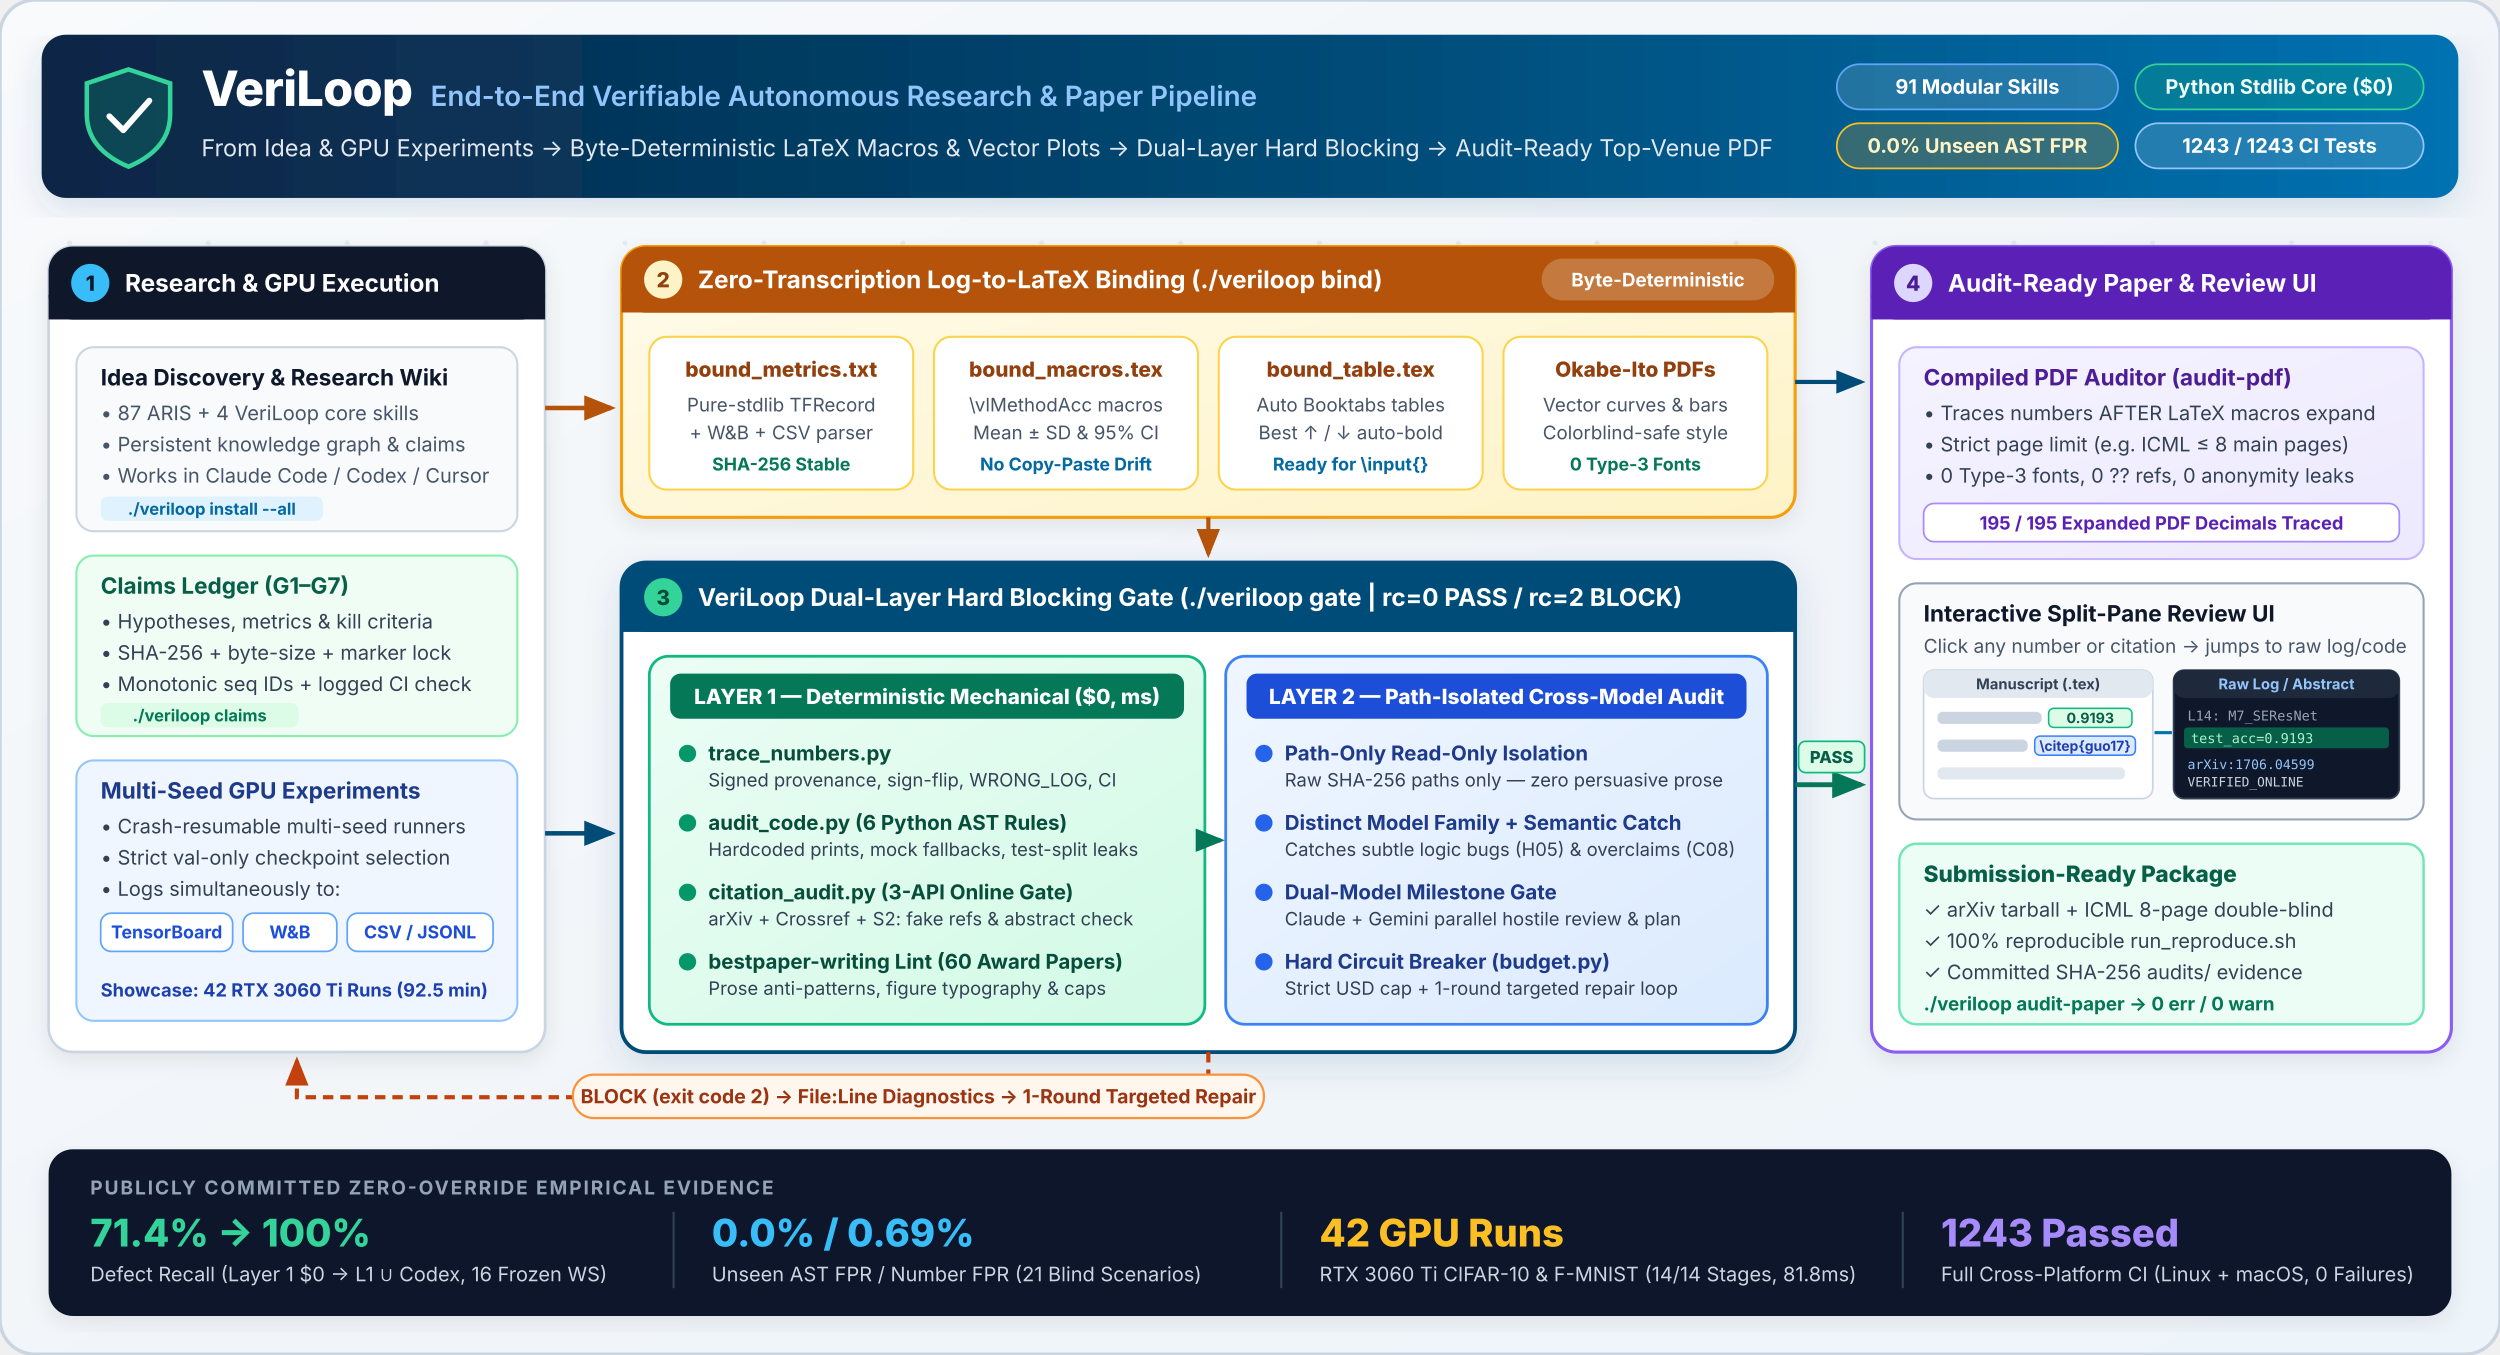
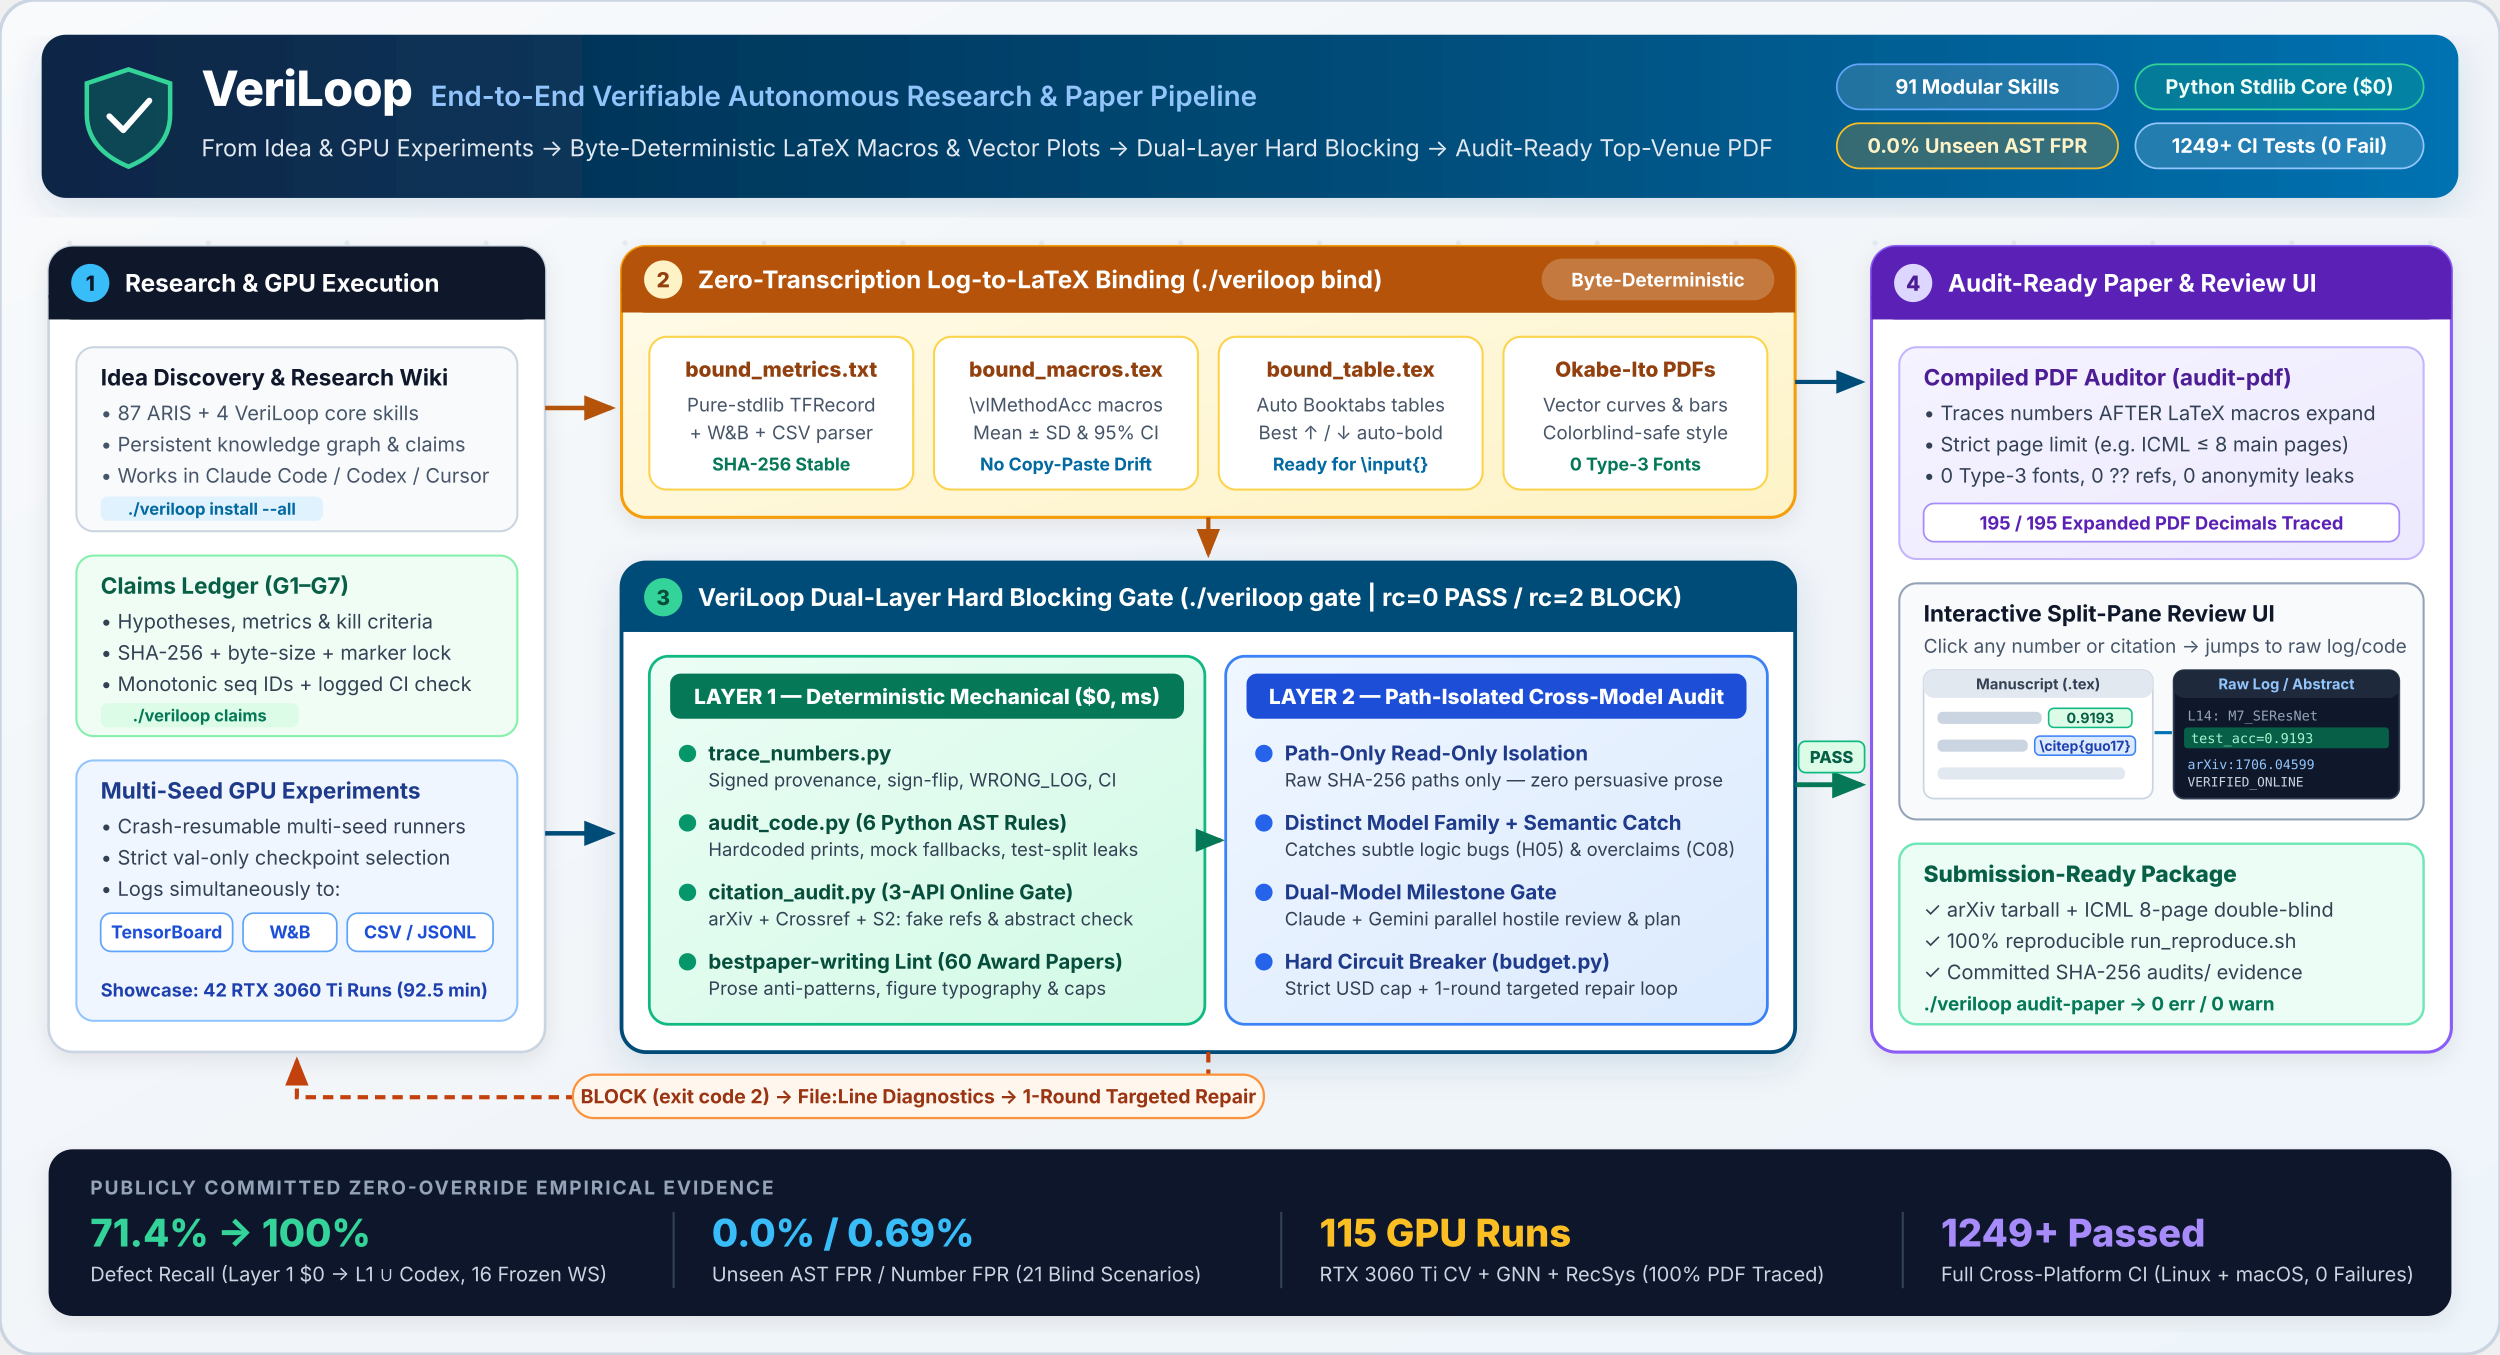
<svg xmlns="http://www.w3.org/2000/svg" viewBox="0 0 1440 780" width="1440" height="780" font-family="'Inter', 'Segoe UI', 'Helvetica Neue', Arial, sans-serif">
  <defs>
    <filter id="shadow" x="-6%" y="-6%" width="112%" height="116%">
      <feDropShadow dx="0" dy="4" stdDeviation="6" flood-color="#0F172A" flood-opacity="0.08" />
    </filter>
    <filter id="shadow-strong" x="-6%" y="-6%" width="112%" height="118%">
      <feDropShadow dx="0" dy="6" stdDeviation="10" flood-color="#004C78" flood-opacity="0.14" />
    </filter>
    <linearGradient id="bgGrad" x1="0" y1="0" x2="1" y2="1">
      <stop offset="0%" stop-color="#F8FAFC" />
      <stop offset="55%" stop-color="#F1F5F9" />
      <stop offset="100%" stop-color="#EEF5FA" />
    </linearGradient>
    <linearGradient id="headerGrad" x1="0" y1="0" x2="1" y2="0">
      <stop offset="0%" stop-color="#0B2545" />
      <stop offset="55%" stop-color="#004C78" />
      <stop offset="100%" stop-color="#0072B2" />
    </linearGradient>
    <linearGradient id="l1Grad" x1="0" y1="0" x2="1" y2="1">
      <stop offset="0%" stop-color="#ECFDF5" />
      <stop offset="100%" stop-color="#D1FAE5" />
    </linearGradient>
    <linearGradient id="l2Grad" x1="0" y1="0" x2="1" y2="1">
      <stop offset="0%" stop-color="#EFF6FF" />
      <stop offset="100%" stop-color="#DBEAFE" />
    </linearGradient>
    <linearGradient id="bindGrad" x1="0" y1="0" x2="1" y2="1">
      <stop offset="0%" stop-color="#FFFBEB" />
      <stop offset="100%" stop-color="#FEF3C7" />
    </linearGradient>
    <linearGradient id="deliverGrad" x1="0" y1="0" x2="1" y2="1">
      <stop offset="0%" stop-color="#F5F3FF" />
      <stop offset="100%" stop-color="#EDE9FE" />
    </linearGradient>
    <marker id="arrowNavy" viewBox="0 0 10 10" refX="8.5" refY="5" markerWidth="7" markerHeight="7" orient="auto-start-reverse">
      <path d="M 0 1 L 10 5 L 0 9 z" fill="#004C78" />
    </marker>
    <marker id="arrowGreen" viewBox="0 0 10 10" refX="8.5" refY="5" markerWidth="7" markerHeight="7" orient="auto-start-reverse">
      <path d="M 0 1 L 10 5 L 0 9 z" fill="#047857" />
    </marker>
    <marker id="arrowRed" viewBox="0 0 10 10" refX="8.5" refY="5" markerWidth="7" markerHeight="7" orient="auto-start-reverse">
      <path d="M 0 1 L 10 5 L 0 9 z" fill="#C2410C" />
    </marker>
    <marker id="arrowAmber" viewBox="0 0 10 10" refX="8.5" refY="5" markerWidth="7" markerHeight="7" orient="auto-start-reverse">
      <path d="M 0 1 L 10 5 L 0 9 z" fill="#B45309" />
    </marker>
  </defs>
  <rect x="0" y="0" width="1440" height="780" rx="20" fill="url(#bgGrad)" stroke="#CBD5E1" stroke-width="2" />
  <g fill="#CBD5E1" opacity="0.38">
    <circle cx="40" cy="140" r="1.5" />
    <circle cx="120" cy="140" r="1.5" />
    <circle cx="200" cy="140" r="1.5" />
    <circle cx="280" cy="140" r="1.5" />
    <circle cx="360" cy="140" r="1.5" />
    <circle cx="440" cy="140" r="1.5" />
    <circle cx="520" cy="140" r="1.5" />
    <circle cx="600" cy="140" r="1.5" />
    <circle cx="680" cy="140" r="1.5" />
    <circle cx="760" cy="140" r="1.5" />
    <circle cx="840" cy="140" r="1.5" />
    <circle cx="920" cy="140" r="1.5" />
    <circle cx="1000" cy="140" r="1.5" />
    <circle cx="1080" cy="140" r="1.5" />
    <circle cx="1160" cy="140" r="1.5" />
    <circle cx="1240" cy="140" r="1.5" />
    <circle cx="1320" cy="140" r="1.5" />
    <circle cx="1400" cy="140" r="1.5" />
    <circle cx="40" cy="680" r="1.5" />
    <circle cx="120" cy="680" r="1.5" />
    <circle cx="200" cy="680" r="1.5" />
    <circle cx="280" cy="680" r="1.5" />
    <circle cx="360" cy="680" r="1.5" />
    <circle cx="440" cy="680" r="1.5" />
    <circle cx="520" cy="680" r="1.5" />
    <circle cx="600" cy="680" r="1.5" />
    <circle cx="680" cy="680" r="1.5" />
    <circle cx="760" cy="680" r="1.5" />
    <circle cx="840" cy="680" r="1.5" />
    <circle cx="920" cy="680" r="1.5" />
    <circle cx="1000" cy="680" r="1.5" />
    <circle cx="1080" cy="680" r="1.5" />
    <circle cx="1160" cy="680" r="1.5" />
    <circle cx="1240" cy="680" r="1.5" />
    <circle cx="1320" cy="680" r="1.5" />
    <circle cx="1400" cy="680" r="1.5" />
  </g>
  <rect x="24" y="20" width="1392" height="94" rx="14" fill="url(#headerGrad)" filter="url(#shadow-strong)" />
  <g transform="translate(46, 38)">
    <path d="M 28 2 L 52 10 L 52 28 C 52 44 40 53 28 58 C 16 53 4 44 4 28 L 4 10 Z" fill="#10B981" fill-opacity="0.22" stroke="#34D399" stroke-width="2.6" />
    <path d="M 17 29 L 25 37 L 40 20" fill="none" stroke="#FFFFFF" stroke-width="3.4" stroke-linecap="round" stroke-linejoin="round" />
  </g>
  <text x="116" y="61" fill="#FFFFFF" font-size="28" font-weight="800" letter-spacing="-0.4">VeriLoop</text>
  <text x="248" y="61" fill="#93C5FD" font-size="16" font-weight="600">End-to-End Verifiable Autonomous Research &amp; Paper Pipeline</text>
  <text x="116" y="90" fill="#E2E8F0" font-size="13.5" font-weight="400">From Idea &amp; GPU Experiments → Byte-Deterministic LaTeX Macros &amp; Vector Plots → Dual-Layer Hard Blocking → Audit-Ready Top-Venue PDF</text>
  <g transform="translate(1058, 37)">
    <rect x="0" y="0" width="162" height="26" rx="13" fill="#FFFFFF" fill-opacity="0.14" stroke="#60A5FA" stroke-width="1" />
    <text x="81" y="17" text-anchor="middle" fill="#FFFFFF" font-size="11.5" font-weight="700">91 Modular Skills</text>
    <rect x="172" y="0" width="166" height="26" rx="13" fill="#10B981" fill-opacity="0.25" stroke="#34D399" stroke-width="1" />
    <text x="255" y="17" text-anchor="middle" fill="#ECFDF5" font-size="11.5" font-weight="700">Python Stdlib Core ($0)</text>
    <rect x="0" y="34" width="162" height="26" rx="13" fill="#F59E0B" fill-opacity="0.22" stroke="#FBBF24" stroke-width="1" />
    <text x="81" y="51" text-anchor="middle" fill="#FEF3C7" font-size="11.5" font-weight="700">0.0% Unseen AST FPR</text>
    <rect x="172" y="34" width="166" height="26" rx="13" fill="#FFFFFF" fill-opacity="0.14" stroke="#93C5FD" stroke-width="1" />
-     <text x="255" y="51" text-anchor="middle" fill="#FFFFFF" font-size="11.5" font-weight="700">1243 / 1243 CI Tests</text>
+     <text x="255" y="51" text-anchor="middle" fill="#FFFFFF" font-size="11.5" font-weight="700">1249+ CI Tests (0 Fail)</text>
  </g>
  <g filter="url(#shadow)">
    <rect x="28" y="142" width="286" height="464" rx="14" fill="#FFFFFF" stroke="#CBD5E1" stroke-width="1.6" />
  </g>
  <rect x="28" y="142" width="286" height="42" rx="14" fill="#0F172A" />
  <rect x="28" y="170" width="286" height="14" fill="#0F172A" />
  <circle cx="52" cy="163" r="11" fill="#38BDF8" />
  <text x="52" y="167.5" text-anchor="middle" fill="#0F172A" font-size="12" font-weight="800">1</text>
  <text x="72" y="168" fill="#FFFFFF" font-size="14" font-weight="700">Research &amp; GPU Execution</text>
  <rect x="44" y="200" width="254" height="106" rx="10" fill="#F8FAFC" stroke="#CBD5E1" stroke-width="1.2" />
  <text x="58" y="222" fill="#0F172A" font-size="13" font-weight="700">Idea Discovery &amp; Research Wiki</text>
  <text x="58" y="242" fill="#475569" font-size="11.5">• 87 ARIS + 4 VeriLoop core skills</text>
  <text x="58" y="260" fill="#475569" font-size="11.5">• Persistent knowledge graph &amp; claims</text>
  <text x="58" y="278" fill="#475569" font-size="11.5">• Works in Claude Code / Codex / Cursor</text>
  <rect x="58" y="286" width="128" height="14" rx="4" fill="#E0F2FE" />
  <text x="122" y="296.5" text-anchor="middle" fill="#0369A1" font-size="9.5" font-weight="700">./veriloop install --all</text>
  <rect x="44" y="320" width="254" height="104" rx="10" fill="#F0FDF4" stroke="#86EFAC" stroke-width="1.2" />
  <text x="58" y="342" fill="#065F46" font-size="13" font-weight="700">Claims Ledger (G1–G7)</text>
  <text x="58" y="362" fill="#334155" font-size="11.5">• Hypotheses, metrics &amp; kill criteria</text>
  <text x="58" y="380" fill="#334155" font-size="11.5">• SHA-256 + byte-size + marker lock</text>
  <text x="58" y="398" fill="#334155" font-size="11.5">• Monotonic seq IDs + logged CI check</text>
  <rect x="58" y="405" width="114" height="14" rx="4" fill="#DCFCE7" />
  <text x="115" y="415.5" text-anchor="middle" fill="#047857" font-size="9.5" font-weight="700">./veriloop claims</text>
  <rect x="44" y="438" width="254" height="150" rx="10" fill="#EFF6FF" stroke="#93C5FD" stroke-width="1.2" />
  <text x="58" y="460" fill="#1E3A8A" font-size="13" font-weight="700">Multi-Seed GPU Experiments</text>
  <text x="58" y="480" fill="#334155" font-size="11.5">• Crash-resumable multi-seed runners</text>
  <text x="58" y="498" fill="#334155" font-size="11.5">• Strict val-only checkpoint selection</text>
  <text x="58" y="516" fill="#334155" font-size="11.5">• Logs simultaneously to:</text>
  <g transform="translate(58, 526)">
    <rect x="0" y="0" width="76" height="22" rx="6" fill="#FFFFFF" stroke="#60A5FA" stroke-width="1" />
    <text x="38" y="14.5" text-anchor="middle" fill="#1D4ED8" font-size="10.2" font-weight="700">TensorBoard</text>
    <rect x="82" y="0" width="54" height="22" rx="6" fill="#FFFFFF" stroke="#60A5FA" stroke-width="1" />
    <text x="109" y="14.5" text-anchor="middle" fill="#1D4ED8" font-size="10.2" font-weight="700">W&amp;B</text>
    <rect x="142" y="0" width="84" height="22" rx="6" fill="#FFFFFF" stroke="#60A5FA" stroke-width="1" />
    <text x="184" y="14.5" text-anchor="middle" fill="#1D4ED8" font-size="10.2" font-weight="700">CSV / JSONL</text>
  </g>
  <text x="58" y="574" fill="#1E40AF" font-size="10.5" font-weight="700">Showcase: 42 RTX 3060 Ti Runs (92.5 min)</text>
  <g filter="url(#shadow)">
    <rect x="358" y="142" width="676" height="156" rx="14" fill="url(#bindGrad)" stroke="#F59E0B" stroke-width="1.8" />
  </g>
  <rect x="358" y="142" width="676" height="38" rx="14" fill="#B45309" />
  <rect x="358" y="166" width="676" height="14" fill="#B45309" />
  <circle cx="382" cy="161" r="11" fill="#FEF3C7" />
  <text x="382" y="165.5" text-anchor="middle" fill="#92400E" font-size="12" font-weight="800">2</text>
  <text x="402" y="166" fill="#FFFFFF" font-size="14" font-weight="700">Zero-Transcription Log-to-LaTeX Binding  (./veriloop bind)</text>
  <rect x="888" y="149" width="134" height="24" rx="12" fill="#FFFFFF" fill-opacity="0.22" />
  <text x="955" y="165" text-anchor="middle" fill="#FFFFFF" font-size="10.8" font-weight="700">Byte-Deterministic</text>
  <g transform="translate(374, 194)">
    <rect x="0" y="0" width="152" height="88" rx="10" fill="#FFFFFF" stroke="#FCD34D" stroke-width="1.2" />
    <text x="76" y="23" text-anchor="middle" fill="#92400E" font-size="12" font-weight="800">bound_metrics.txt</text>
    <text x="76" y="43" text-anchor="middle" fill="#475569" font-size="10.8">Pure-stdlib TFRecord</text>
    <text x="76" y="59" text-anchor="middle" fill="#475569" font-size="10.8">+ W&amp;B + CSV parser</text>
    <text x="76" y="77" text-anchor="middle" fill="#047857" font-size="10.2" font-weight="700">SHA-256 Stable</text>
    <rect x="164" y="0" width="152" height="88" rx="10" fill="#FFFFFF" stroke="#FCD34D" stroke-width="1.2" />
    <text x="240" y="23" text-anchor="middle" fill="#92400E" font-size="12" font-weight="800">bound_macros.tex</text>
    <text x="240" y="43" text-anchor="middle" fill="#475569" font-size="10.8">\vlMethodAcc macros</text>
    <text x="240" y="59" text-anchor="middle" fill="#475569" font-size="10.8">Mean ± SD &amp; 95% CI</text>
    <text x="240" y="77" text-anchor="middle" fill="#0369A1" font-size="10.2" font-weight="700">No Copy-Paste Drift</text>
    <rect x="328" y="0" width="152" height="88" rx="10" fill="#FFFFFF" stroke="#FCD34D" stroke-width="1.2" />
    <text x="404" y="23" text-anchor="middle" fill="#92400E" font-size="12" font-weight="800">bound_table.tex</text>
    <text x="404" y="43" text-anchor="middle" fill="#475569" font-size="10.8">Auto Booktabs tables</text>
    <text x="404" y="59" text-anchor="middle" fill="#475569" font-size="10.8">Best ↑ / ↓ auto-bold</text>
    <text x="404" y="77" text-anchor="middle" fill="#0369A1" font-size="10.2" font-weight="700">Ready for \input{}</text>
    <rect x="492" y="0" width="152" height="88" rx="10" fill="#FFFFFF" stroke="#FCD34D" stroke-width="1.2" />
    <text x="568" y="23" text-anchor="middle" fill="#92400E" font-size="12" font-weight="800">Okabe-Ito PDFs</text>
    <text x="568" y="43" text-anchor="middle" fill="#475569" font-size="10.8">Vector curves &amp; bars</text>
    <text x="568" y="59" text-anchor="middle" fill="#475569" font-size="10.8">Colorblind-safe style</text>
    <text x="568" y="77" text-anchor="middle" fill="#047857" font-size="10.2" font-weight="700">0 Type-3 Fonts</text>
  </g>
  <g filter="url(#shadow-strong)">
    <rect x="358" y="324" width="676" height="282" rx="14" fill="#FFFFFF" stroke="#004C78" stroke-width="2.2" />
  </g>
  <rect x="358" y="324" width="676" height="40" rx="14" fill="#004C78" />
  <rect x="358" y="350" width="676" height="14" fill="#004C78" />
  <circle cx="382" cy="344" r="11" fill="#34D399" />
  <text x="382" y="348.5" text-anchor="middle" fill="#064E3B" font-size="12" font-weight="800">3</text>
  <text x="402" y="349" fill="#FFFFFF" font-size="14" font-weight="700">VeriLoop Dual-Layer Hard Blocking Gate  (./veriloop gate  |  rc=0 PASS / rc=2 BLOCK)</text>
  <rect x="374" y="378" width="320" height="212" rx="11" fill="url(#l1Grad)" stroke="#10B981" stroke-width="1.6" />
  <rect x="386" y="388" width="296" height="26" rx="6" fill="#047857" />
  <text x="534" y="405.5" text-anchor="middle" fill="#FFFFFF" font-size="12" font-weight="800">LAYER 1 — Deterministic Mechanical ($0, ms)</text>
  <g transform="translate(388, 426)">
    <circle cx="8" cy="8" r="5" fill="#059669" />
    <text x="20" y="12" fill="#064E3B" font-size="11.8" font-weight="700">trace_numbers.py</text>
    <text x="20" y="27" fill="#334155" font-size="10.6">Signed provenance, sign-flip, WRONG_LOG, CI</text>
    <circle cx="8" cy="48" r="5" fill="#059669" />
    <text x="20" y="52" fill="#064E3B" font-size="11.8" font-weight="700">audit_code.py (6 Python AST Rules)</text>
    <text x="20" y="67" fill="#334155" font-size="10.6">Hardcoded prints, mock fallbacks, test-split leaks</text>
    <circle cx="8" cy="88" r="5" fill="#059669" />
    <text x="20" y="92" fill="#064E3B" font-size="11.8" font-weight="700">citation_audit.py (3-API Online Gate)</text>
    <text x="20" y="107" fill="#334155" font-size="10.6">arXiv + Crossref + S2: fake refs &amp; abstract check</text>
    <circle cx="8" cy="128" r="5" fill="#059669" />
    <text x="20" y="132" fill="#064E3B" font-size="11.8" font-weight="700">bestpaper-writing Lint (60 Award Papers)</text>
    <text x="20" y="147" fill="#334155" font-size="10.6">Prose anti-patterns, figure typography &amp; caps</text>
  </g>
  <rect x="706" y="378" width="312" height="212" rx="11" fill="url(#l2Grad)" stroke="#3B82F6" stroke-width="1.6" />
  <rect x="718" y="388" width="288" height="26" rx="6" fill="#1D4ED8" />
  <text x="862" y="405.5" text-anchor="middle" fill="#FFFFFF" font-size="12" font-weight="800">LAYER 2 — Path-Isolated Cross-Model Audit</text>
  <g transform="translate(720, 426)">
    <circle cx="8" cy="8" r="5" fill="#2563EB" />
    <text x="20" y="12" fill="#1E3A8A" font-size="11.8" font-weight="700">Path-Only Read-Only Isolation</text>
    <text x="20" y="27" fill="#334155" font-size="10.6">Raw SHA-256 paths only — zero persuasive prose</text>
    <circle cx="8" cy="48" r="5" fill="#2563EB" />
    <text x="20" y="52" fill="#1E3A8A" font-size="11.8" font-weight="700">Distinct Model Family + Semantic Catch</text>
    <text x="20" y="67" fill="#334155" font-size="10.6">Catches subtle logic bugs (H05) &amp; overclaims (C08)</text>
    <circle cx="8" cy="88" r="5" fill="#2563EB" />
    <text x="20" y="92" fill="#1E3A8A" font-size="11.8" font-weight="700">Dual-Model Milestone Gate</text>
    <text x="20" y="107" fill="#334155" font-size="10.6">Claude + Gemini parallel hostile review &amp; plan</text>
    <circle cx="8" cy="128" r="5" fill="#2563EB" />
    <text x="20" y="132" fill="#1E3A8A" font-size="11.8" font-weight="700">Hard Circuit Breaker (budget.py)</text>
    <text x="20" y="147" fill="#334155" font-size="10.6">Strict USD cap + 1-round targeted repair loop</text>
  </g>
  <g filter="url(#shadow)">
    <rect x="1078" y="142" width="334" height="464" rx="14" fill="#FFFFFF" stroke="#8B5CF6" stroke-width="1.8" />
  </g>
  <rect x="1078" y="142" width="334" height="42" rx="14" fill="#5B21B6" />
  <rect x="1078" y="170" width="334" height="14" fill="#5B21B6" />
  <circle cx="1102" cy="163" r="11" fill="#DDD6FE" />
  <text x="1102" y="167.5" text-anchor="middle" fill="#4C1D95" font-size="12" font-weight="800">4</text>
  <text x="1122" y="168" fill="#FFFFFF" font-size="14" font-weight="700">Audit-Ready Paper &amp; Review UI</text>
  <rect x="1094" y="200" width="302" height="122" rx="10" fill="url(#deliverGrad)" stroke="#C4B5FD" stroke-width="1.2" />
  <text x="1108" y="222" fill="#4C1D95" font-size="13" font-weight="700">Compiled PDF Auditor (audit-pdf)</text>
  <text x="1108" y="242" fill="#334155" font-size="11.5">• Traces numbers AFTER LaTeX macros expand</text>
  <text x="1108" y="260" fill="#334155" font-size="11.5">• Strict page limit (e.g. ICML ≤ 8 main pages)</text>
  <text x="1108" y="278" fill="#334155" font-size="11.5">• 0 Type-3 fonts, 0 ?? refs, 0 anonymity leaks</text>
  <rect x="1108" y="290" width="274" height="22" rx="6" fill="#FFFFFF" stroke="#A78BFA" stroke-width="1" />
  <text x="1245" y="305" text-anchor="middle" fill="#5B21B6" font-size="10.5" font-weight="700">195 / 195 Expanded PDF Decimals Traced</text>
  <rect x="1094" y="336" width="302" height="136" rx="10" fill="#F8FAFC" stroke="#94A3B8" stroke-width="1.2" />
  <text x="1108" y="358" fill="#0F172A" font-size="13" font-weight="700">Interactive Split-Pane Review UI</text>
  <text x="1108" y="376" fill="#475569" font-size="11">Click any number or citation → jumps to raw log/code</text>
  <g transform="translate(1108, 386)">
    <rect x="0" y="0" width="132" height="74" rx="6" fill="#FFFFFF" stroke="#CBD5E1" stroke-width="1" />
    <rect x="0" y="0" width="132" height="16" rx="6" fill="#E2E8F0" />
    <text x="66" y="11" text-anchor="middle" fill="#334155" font-size="8.5" font-weight="700">Manuscript (.tex)</text>
    <rect x="8" y="24" width="60" height="7" rx="3" fill="#CBD5E1" />
    <rect x="72" y="22" width="48" height="11" rx="3" fill="#DCFCE7" stroke="#10B981" stroke-width="0.9" />
    <text x="96" y="30.5" text-anchor="middle" fill="#065F46" font-size="8.2" font-weight="700">0.9193</text>
    <rect x="8" y="40" width="52" height="7" rx="3" fill="#CBD5E1" />
    <rect x="64" y="38" width="58" height="11" rx="3" fill="#DBEAFE" stroke="#3B82F6" stroke-width="0.9" />
    <text x="93" y="46.5" text-anchor="middle" fill="#1E40AF" font-size="8" font-weight="700">\citep{guo17}</text>
    <rect x="8" y="56" width="108" height="7" rx="3" fill="#E2E8F0" />
    <line x1="133" y1="36" x2="143" y2="36" stroke="#0072B2" stroke-width="1.8" />
    <rect x="144" y="0" width="130" height="74" rx="6" fill="#0F172A" stroke="#334155" stroke-width="1" />
    <rect x="144" y="0" width="130" height="16" rx="6" fill="#1E293B" />
    <text x="209" y="11" text-anchor="middle" fill="#93C5FD" font-size="8.5" font-weight="700">Raw Log / Abstract</text>
    <text x="152" y="29" fill="#94A3B8" font-size="7.8" font-family="monospace">L14: M7_SEResNet</text>
    <rect x="150" y="33" width="118" height="12" rx="2" fill="#065F46" />
    <text x="154" y="42" fill="#A7F3D0" font-size="7.8" font-family="monospace">test_acc=0.9193</text>
    <text x="152" y="57" fill="#93C5FD" font-size="7.6" font-family="monospace">arXiv:1706.04599</text>
    <text x="152" y="67" fill="#CBD5E1" font-size="7.4" font-family="monospace">VERIFIED_ONLINE</text>
  </g>
  <rect x="1094" y="486" width="302" height="104" rx="10" fill="#ECFDF5" stroke="#6EE7B7" stroke-width="1.4" />
  <text x="1108" y="508" fill="#065F46" font-size="13" font-weight="800">Submission-Ready Package</text>
  <text x="1108" y="528" fill="#334155" font-size="11.5">✓ arXiv tarball + ICML 8-page double-blind</text>
  <text x="1108" y="546" fill="#334155" font-size="11.5">✓ 100% reproducible run_reproduce.sh</text>
  <text x="1108" y="564" fill="#334155" font-size="11.5">✓ Committed SHA-256 audits/ evidence</text>
  <text x="1108" y="582" fill="#047857" font-size="10.8" font-weight="700">./veriloop audit-paper  →  0 err / 0 warn</text>
  <path d="M 314 235 L 352 235" fill="none" stroke="#B45309" stroke-width="2.6" marker-end="url(#arrowAmber)" />
  <path d="M 314 480 L 352 480" fill="none" stroke="#004C78" stroke-width="2.6" marker-end="url(#arrowNavy)" />
  <path d="M 696 298 L 696 319" fill="none" stroke="#B45309" stroke-width="2.4" marker-end="url(#arrowAmber)" />
  <path d="M 694 484 L 703 484" fill="none" stroke="#047857" stroke-width="2.4" marker-end="url(#arrowGreen)" />
  <path d="M 1034 452 L 1072 452" fill="none" stroke="#047857" stroke-width="2.8" marker-end="url(#arrowGreen)" />
  <rect x="1036" y="427" width="38" height="18" rx="4" fill="#DCFCE7" stroke="#10B981" stroke-width="1" />
  <text x="1055" y="439.5" text-anchor="middle" fill="#065F46" font-size="9.5" font-weight="800">PASS</text>
  <path d="M 1034 220 L 1072 220" fill="none" stroke="#004C78" stroke-width="2.4" marker-end="url(#arrowNavy)" />
  <path d="M 696 606 L 696 632 L 171 632 L 171 611" fill="none" stroke="#C2410C" stroke-width="2.4" stroke-dasharray="6,4" marker-end="url(#arrowRed)" />
  <rect x="330" y="619" width="398" height="25" rx="12" fill="#FFF7ED" stroke="#FB923C" stroke-width="1.3" />
  <text x="529" y="635.5" text-anchor="middle" fill="#9A3412" font-size="11.2" font-weight="700">BLOCK (exit code 2) → File:Line Diagnostics → 1-Round Targeted Repair</text>
  <g filter="url(#shadow)">
    <rect x="28" y="662" width="1384" height="96" rx="14" fill="#0F172A" />
  </g>
  <text x="52" y="688" fill="#94A3B8" font-size="11" font-weight="700" letter-spacing="1.1">PUBLICLY COMMITTED ZERO-OVERRIDE EMPIRICAL EVIDENCE</text>
  <g transform="translate(52, 700)">
    <text x="0" y="18" fill="#34D399" font-size="22" font-weight="800">71.4% → 100%</text>
    <text x="0" y="38" fill="#CBD5E1" font-size="11.5">Defect Recall (Layer 1 $0 → L1 ∪ Codex, 16 Frozen WS)</text>
    <line x1="336" y1="-2" x2="336" y2="42" stroke="#334155" stroke-width="1.2" />
    <text x="358" y="18" fill="#38BDF8" font-size="22" font-weight="800">0.0% / 0.69%</text>
    <text x="358" y="38" fill="#CBD5E1" font-size="11.5">Unseen AST FPR / Number FPR (21 Blind Scenarios)</text>
    <line x1="686" y1="-2" x2="686" y2="42" stroke="#334155" stroke-width="1.2" />
-     <text x="708" y="18" fill="#FBBF24" font-size="22" font-weight="800">42 GPU Runs</text>
-     <text x="708" y="38" fill="#CBD5E1" font-size="11.5">RTX 3060 Ti CIFAR-10 &amp; F-MNIST (14/14 Stages, 81.8ms)</text>
+     <text x="708" y="18" fill="#FBBF24" font-size="22" font-weight="800">115 GPU Runs</text>
+     <text x="708" y="38" fill="#CBD5E1" font-size="11.5">RTX 3060 Ti CV + GNN + RecSys (100% PDF Traced)</text>
    <line x1="1044" y1="-2" x2="1044" y2="42" stroke="#334155" stroke-width="1.2" />
-     <text x="1066" y="18" fill="#A78BFA" font-size="22" font-weight="800">1243 Passed</text>
+     <text x="1066" y="18" fill="#A78BFA" font-size="22" font-weight="800">1249+ Passed</text>
    <text x="1066" y="38" fill="#CBD5E1" font-size="11.5">Full Cross-Platform CI (Linux + macOS, 0 Failures)</text>
  </g>
</svg>
